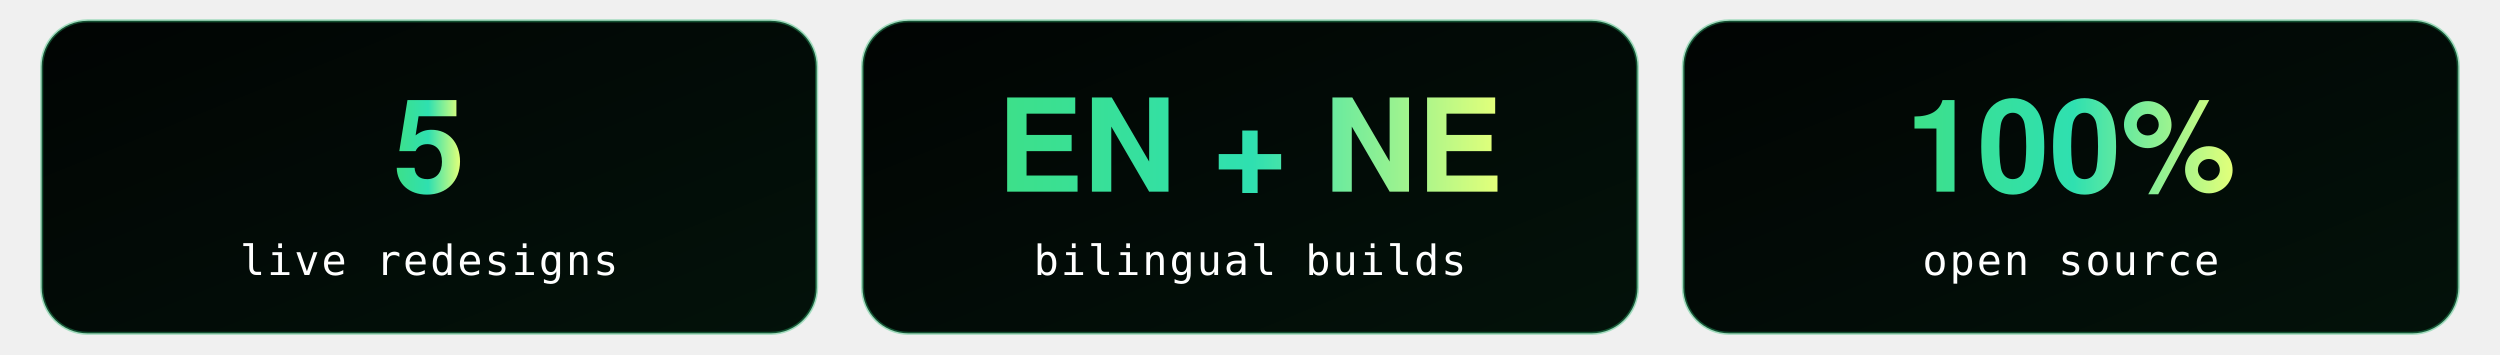
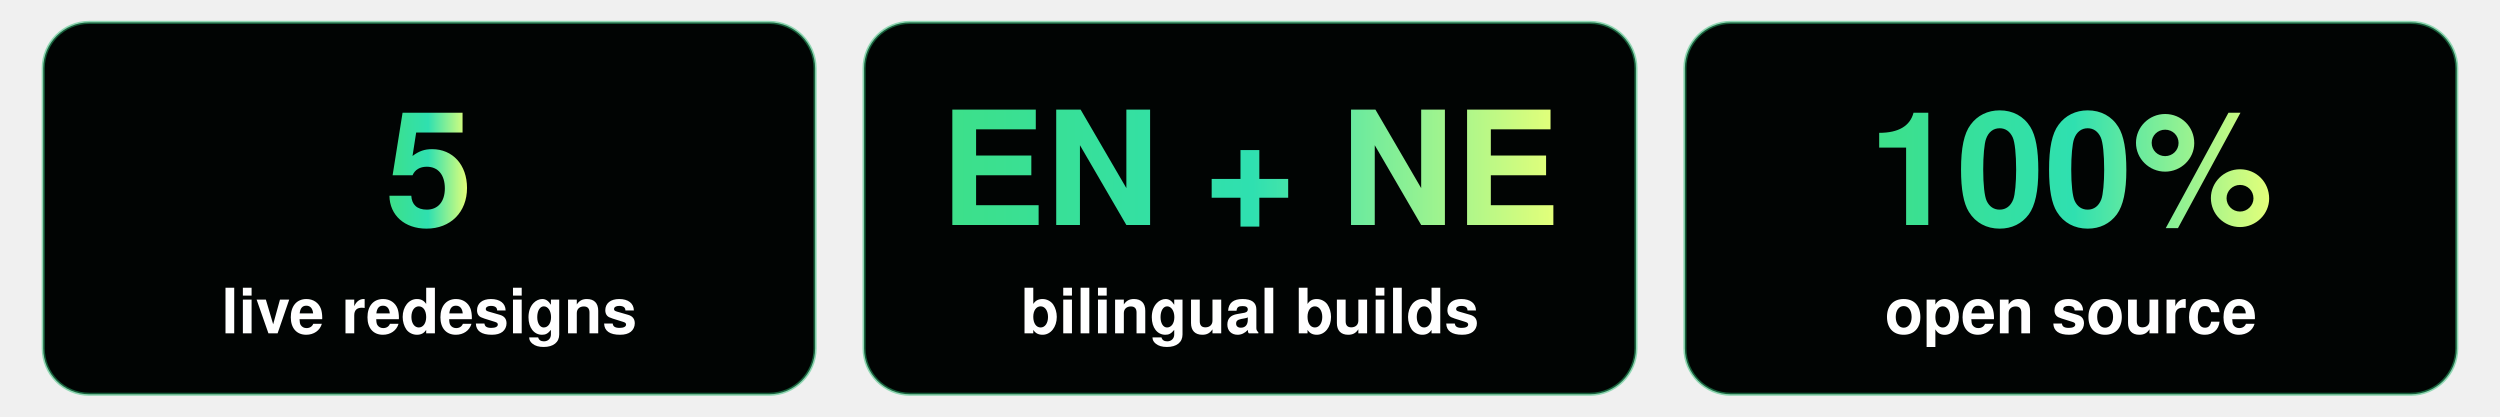
- <svg xmlns="http://www.w3.org/2000/svg" width="1200" height="170" viewBox="0 0 1200 170" role="img" aria-label="5 live redesigns, English and Nepali bilingual builds, 100 percent open source">
+ <svg xmlns="http://www.w3.org/2000/svg" width="1200" height="200" viewBox="0 0 1200 200" role="img" aria-label="5 live redesigns, English and Nepali bilingual builds, 100 percent open source">
  <defs>
    <linearGradient id="bg" x1="0" y1="0" x2="1" y2="1">
      <stop offset="0" stop-color="#010403" />
      <stop offset="1" stop-color="#03120A" />
    </linearGradient>
    <linearGradient id="g" x1="0" y1="0" x2="1" y2="0">
      <stop offset="0" stop-color="#3DE08A" />
      <stop offset=".5" stop-color="#2FE0B0" />
      <stop offset="1" stop-color="#E2FF7A" />
    </linearGradient>
    <filter id="b" x="-50%" y="-50%" width="200%" height="200%">
      <feGaussianBlur stdDeviation="55" />
    </filter>
    <pattern id="d" width="26" height="26" patternUnits="userSpaceOnUse">
      <circle cx="2" cy="2" r="1.2" fill="#fff" fill-opacity=".09" />
    </pattern>
  </defs>
  <g transform="translate(20 10)">
-     <rect width="372" height="150" rx="22" fill="url(#bg)" stroke="#2EBD74" stroke-opacity=".4" stroke-width="1.5" />
-     <text x="186" y="82" text-anchor="middle" font-family="'Segoe UI',Helvetica,Arial,sans-serif" font-size="62" font-weight="800" fill="url(#g)">5</text>
-     <text x="186" y="122" text-anchor="middle" font-family="'JetBrains Mono',Consolas,monospace" font-size="20" fill="#ffffff" letter-spacing="1">live redesigns</text>
+     <rect x=".75" y=".75" width="370.5" height="178.5" rx="22" fill="#010403" stroke="#2EBD74" stroke-opacity=".5" stroke-width="1.5" />
+     <text x="186" y="98" text-anchor="middle" font-family="'Segoe UI',Helvetica,Arial,sans-serif" font-size="76" font-weight="800" fill="url(#g)">5</text>
+     <text x="186" y="150" text-anchor="middle" font-family="'Segoe UI',Helvetica,Arial,sans-serif" font-size="30" font-weight="600" fill="#fff">live redesigns</text>
  </g>
  <g transform="translate(414 10)">
-     <rect width="372" height="150" rx="22" fill="url(#bg)" stroke="#2EBD74" stroke-opacity=".4" stroke-width="1.5" />
-     <text x="186" y="82" text-anchor="middle" font-family="'Segoe UI',Helvetica,Arial,sans-serif" font-size="62" font-weight="800" fill="url(#g)">EN + NE</text>
-     <text x="186" y="122" text-anchor="middle" font-family="'JetBrains Mono',Consolas,monospace" font-size="20" fill="#ffffff" letter-spacing="1">bilingual builds</text>
+     <rect x=".75" y=".75" width="370.5" height="178.5" rx="22" fill="#010403" stroke="#2EBD74" stroke-opacity=".5" stroke-width="1.5" />
+     <text x="186" y="98" text-anchor="middle" font-family="'Segoe UI',Helvetica,Arial,sans-serif" font-size="76" font-weight="800" fill="url(#g)">EN + NE</text>
+     <text x="186" y="150" text-anchor="middle" font-family="'Segoe UI',Helvetica,Arial,sans-serif" font-size="30" font-weight="600" fill="#fff">bilingual builds</text>
  </g>
  <g transform="translate(808 10)">
-     <rect width="372" height="150" rx="22" fill="url(#bg)" stroke="#2EBD74" stroke-opacity=".4" stroke-width="1.5" />
-     <text x="186" y="82" text-anchor="middle" font-family="'Segoe UI',Helvetica,Arial,sans-serif" font-size="62" font-weight="800" fill="url(#g)">100%</text>
-     <text x="186" y="122" text-anchor="middle" font-family="'JetBrains Mono',Consolas,monospace" font-size="20" fill="#ffffff" letter-spacing="1">open source</text>
+     <rect x=".75" y=".75" width="370.5" height="178.5" rx="22" fill="#010403" stroke="#2EBD74" stroke-opacity=".5" stroke-width="1.5" />
+     <text x="186" y="98" text-anchor="middle" font-family="'Segoe UI',Helvetica,Arial,sans-serif" font-size="76" font-weight="800" fill="url(#g)">100%</text>
+     <text x="186" y="150" text-anchor="middle" font-family="'Segoe UI',Helvetica,Arial,sans-serif" font-size="30" font-weight="600" fill="#fff">open source</text>
  </g>
</svg>
